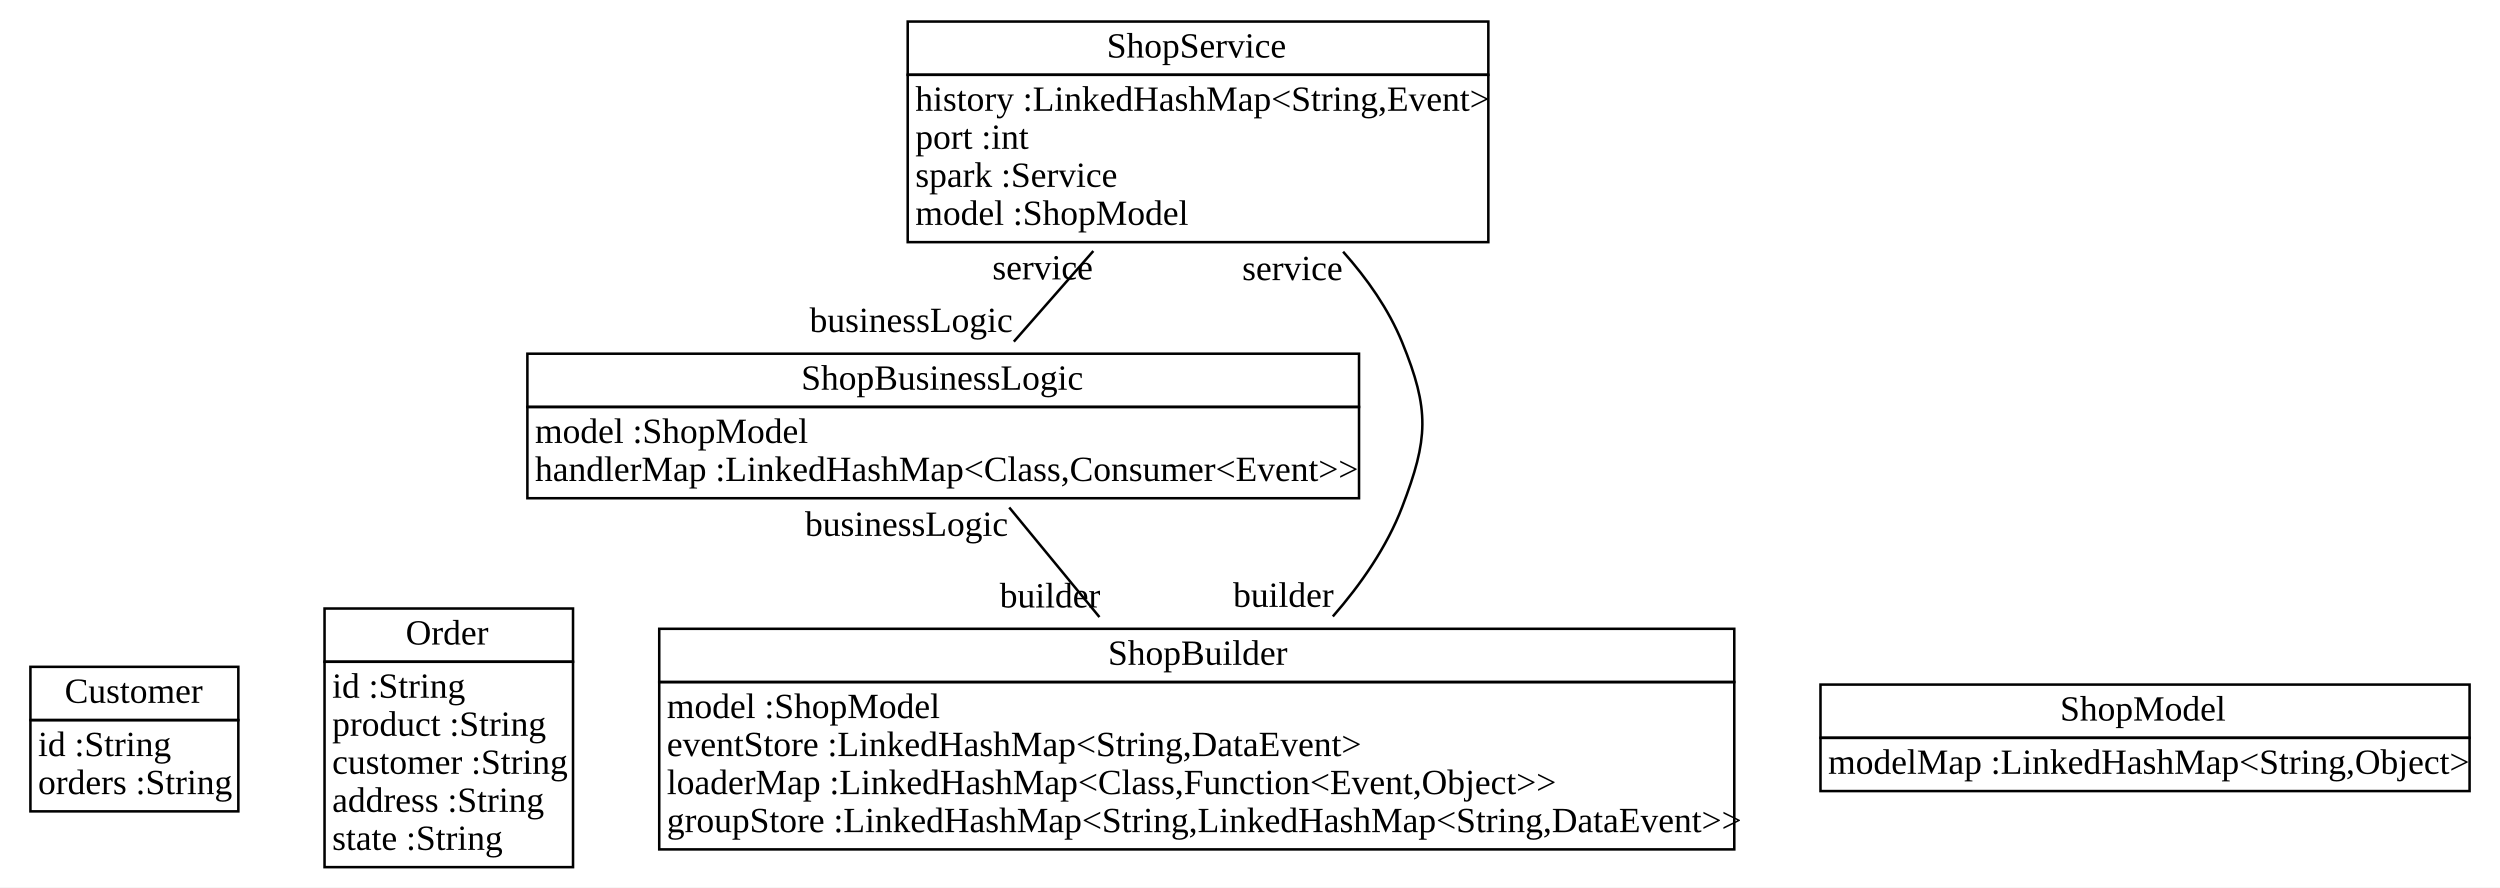
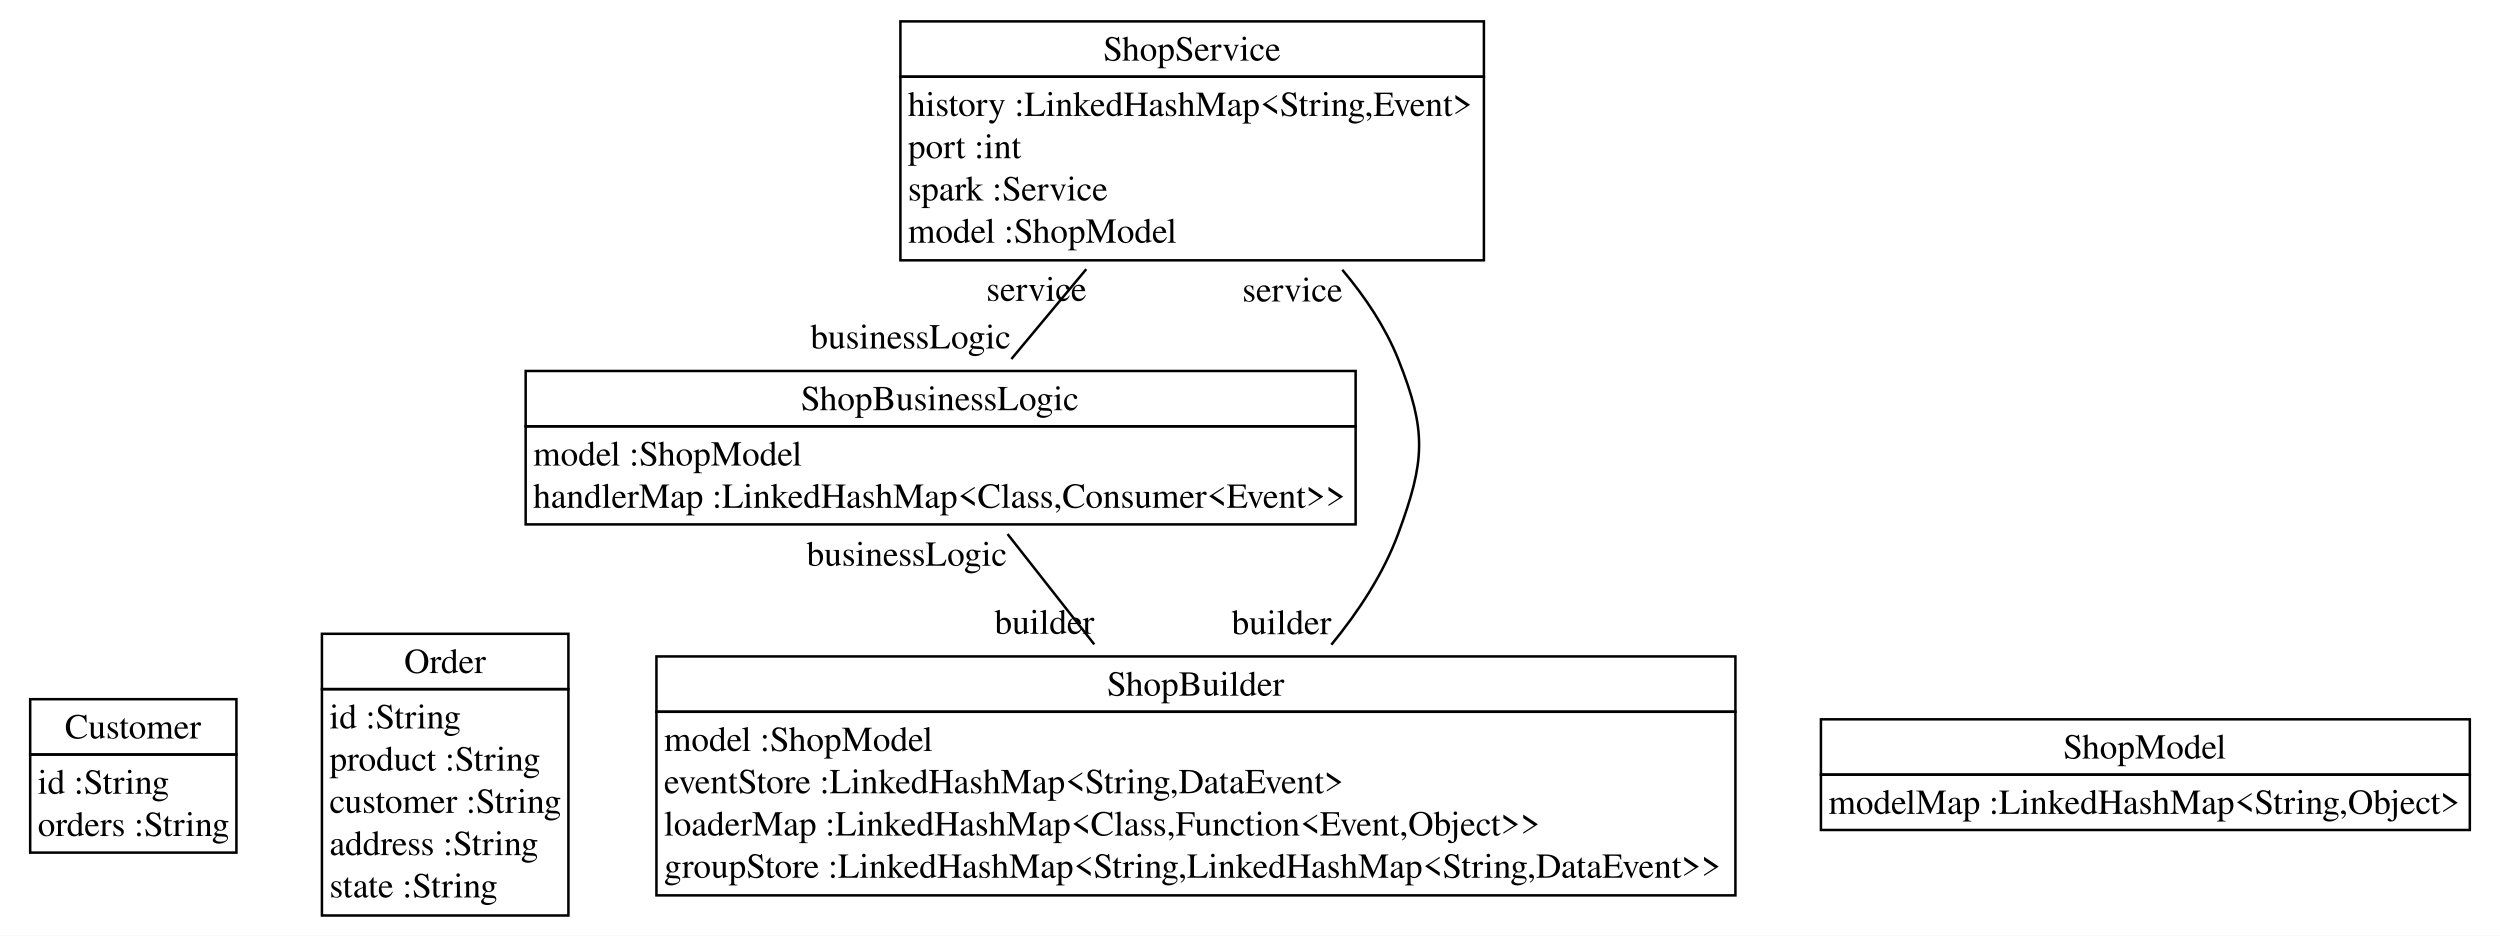
- <svg xmlns="http://www.w3.org/2000/svg" width="986px" height="350px" viewBox="0.00 0.00 986.00 350.00">
-   <g id="graph0" class="graph" transform="scale(1.0 1.0) rotate(0) translate(4 346)">
-     <polygon fill="white" stroke="none" points="-4,4 -4,-346 982,-346 982,4 -4,4" />
+ <svg xmlns="http://www.w3.org/2000/svg" width="994px" height="372px" viewBox="0.00 0.00 994.00 372.00">
+   <g id="graph0" class="graph" transform="scale(1.0 1.0) rotate(0) translate(4 368)">
+     <polygon fill="white" stroke="transparent" points="-4,4 -4,-368 990,-368 990,4 -4,4" />
    <g id="node1" class="node">
-       <polygon fill="none" stroke="black" points="8,-62 8,-83 90,-83 90,-62 8,-62" />
-       <text text-anchor="start" x="21.5" y="-68.8" font-family="Times New Roman,serif" font-size="14.00">Customer</text>
-       <polygon fill="none" stroke="black" points="8,-26 8,-62 90,-62 90,-26 8,-26" />
-       <text text-anchor="start" x="11" y="-47.8" font-family="Times New Roman,serif" font-size="14.00">id :String</text>
-       <text text-anchor="start" x="11" y="-32.8" font-family="Times New Roman,serif" font-size="14.00">orders :String</text>
+       <polygon fill="none" stroke="black" points="8,-68 8,-90 90,-90 90,-68 8,-68" />
+       <text text-anchor="start" x="21.78" y="-74.4" font-family="Times,serif" font-size="14.00">Customer</text>
+       <polygon fill="none" stroke="black" points="8,-29 8,-68 90,-68 90,-29 8,-29" />
+       <text text-anchor="start" x="11" y="-52.4" font-family="Times,serif" font-size="14.00">id :String</text>
+       <text text-anchor="start" x="11" y="-35.6" font-family="Times,serif" font-size="14.00">orders :String</text>
    </g>
    <g id="node2" class="node">
-       <polygon fill="none" stroke="black" points="124,-85 124,-106 222,-106 222,-85 124,-85" />
-       <text text-anchor="start" x="156" y="-91.8" font-family="Times New Roman,serif" font-size="14.00">Order</text>
-       <polygon fill="none" stroke="black" points="124,-4 124,-85 222,-85 222,-4 124,-4" />
-       <text text-anchor="start" x="127" y="-70.8" font-family="Times New Roman,serif" font-size="14.00">id :String</text>
-       <text text-anchor="start" x="127" y="-55.8" font-family="Times New Roman,serif" font-size="14.00">product :String</text>
-       <text text-anchor="start" x="127" y="-40.8" font-family="Times New Roman,serif" font-size="14.00">customer :String</text>
-       <text text-anchor="start" x="127" y="-25.8" font-family="Times New Roman,serif" font-size="14.00">address :String</text>
-       <text text-anchor="start" x="127" y="-10.8" font-family="Times New Roman,serif" font-size="14.00">state :String</text>
+       <polygon fill="none" stroke="black" points="124,-94 124,-116 222,-116 222,-94 124,-94" />
+       <text text-anchor="start" x="156.68" y="-100.4" font-family="Times,serif" font-size="14.00">Order</text>
+       <polygon fill="none" stroke="black" points="124,-4 124,-94 222,-94 222,-4 124,-4" />
+       <text text-anchor="start" x="127" y="-78.4" font-family="Times,serif" font-size="14.00">id :String</text>
+       <text text-anchor="start" x="127" y="-61.6" font-family="Times,serif" font-size="14.00">product :String</text>
+       <text text-anchor="start" x="127" y="-44.8" font-family="Times,serif" font-size="14.00">customer :String</text>
+       <text text-anchor="start" x="127" y="-28" font-family="Times,serif" font-size="14.00">address :String</text>
+       <text text-anchor="start" x="127" y="-11.2" font-family="Times,serif" font-size="14.00">state :String</text>
    </g>
    <g id="node3" class="node">
-       <polygon fill="none" stroke="black" points="256,-77 256,-98 680,-98 680,-77 256,-77" />
-       <text text-anchor="start" x="433" y="-83.8" font-family="Times New Roman,serif" font-size="14.00">ShopBuilder</text>
-       <polygon fill="none" stroke="black" points="256,-11 256,-77 680,-77 680,-11 256,-11" />
-       <text text-anchor="start" x="259" y="-62.8" font-family="Times New Roman,serif" font-size="14.00">model :ShopModel</text>
-       <text text-anchor="start" x="259" y="-47.8" font-family="Times New Roman,serif" font-size="14.00">eventStore :LinkedHashMap&lt;String,DataEvent&gt;</text>
-       <text text-anchor="start" x="259" y="-32.8" font-family="Times New Roman,serif" font-size="14.00">loaderMap :LinkedHashMap&lt;Class,Function&lt;Event,Object&gt;&gt;</text>
-       <text text-anchor="start" x="259" y="-17.8" font-family="Times New Roman,serif" font-size="14.00">groupStore :LinkedHashMap&lt;String,LinkedHashMap&lt;String,DataEvent&gt;&gt;</text>
+       <polygon fill="none" stroke="black" points="257,-85 257,-107 686,-107 686,-85 257,-85" />
+       <text text-anchor="start" x="436.11" y="-91.4" font-family="Times,serif" font-size="14.00">ShopBuilder</text>
+       <polygon fill="none" stroke="black" points="257,-12 257,-85 686,-85 686,-12 257,-12" />
+       <text text-anchor="start" x="260" y="-69.4" font-family="Times,serif" font-size="14.00">model :ShopModel</text>
+       <text text-anchor="start" x="260" y="-52.6" font-family="Times,serif" font-size="14.00">eventStore :LinkedHashMap&lt;String,DataEvent&gt;</text>
+       <text text-anchor="start" x="260" y="-35.8" font-family="Times,serif" font-size="14.00">loaderMap :LinkedHashMap&lt;Class,Function&lt;Event,Object&gt;&gt;</text>
+       <text text-anchor="start" x="260" y="-19" font-family="Times,serif" font-size="14.00">groupStore :LinkedHashMap&lt;String,LinkedHashMap&lt;String,DataEvent&gt;&gt;</text>
    </g>
    <g id="node4" class="node">
-       <polygon fill="none" stroke="black" points="204,-185.5 204,-206.5 532,-206.5 532,-185.5 204,-185.5" />
-       <text text-anchor="start" x="312" y="-192.3" font-family="Times New Roman,serif" font-size="14.00">ShopBusinessLogic</text>
-       <polygon fill="none" stroke="black" points="204,-149.5 204,-185.5 532,-185.5 532,-149.5 204,-149.5" />
-       <text text-anchor="start" x="207" y="-171.3" font-family="Times New Roman,serif" font-size="14.00">model :ShopModel</text>
-       <text text-anchor="start" x="207" y="-156.3" font-family="Times New Roman,serif" font-size="14.00">handlerMap :LinkedHashMap&lt;Class,Consumer&lt;Event&gt;&gt;</text>
+       <polygon fill="none" stroke="black" points="205,-198.5 205,-220.5 535,-220.5 535,-198.5 205,-198.5" />
+       <text text-anchor="start" x="314.39" y="-204.9" font-family="Times,serif" font-size="14.00">ShopBusinessLogic</text>
+       <polygon fill="none" stroke="black" points="205,-159.5 205,-198.5 535,-198.5 535,-159.5 205,-159.5" />
+       <text text-anchor="start" x="208" y="-182.9" font-family="Times,serif" font-size="14.00">model :ShopModel</text>
+       <text text-anchor="start" x="208" y="-166.1" font-family="Times,serif" font-size="14.00">handlerMap :LinkedHashMap&lt;Class,Consumer&lt;Event&gt;&gt;</text>
    </g>
    <g id="edge1" class="edge">
-       <path fill="none" stroke="black" d="M429.623,-102.628C417.726,-117.083 404.9,-132.667 394.045,-145.855" />
-       <text text-anchor="middle" x="353.545" y="-134.655" font-family="Times New Roman,serif" font-size="14.00">businessLogic</text>
-       <text text-anchor="middle" x="410.123" y="-106.428" font-family="Times New Roman,serif" font-size="14.00">builder</text>
+       <path fill="none" stroke="black" d="M431.08,-111.79C419.5,-126.52 407.15,-142.24 396.6,-155.66" />
+       <text text-anchor="middle" x="356.55" y="-143.06" font-family="Times,serif" font-size="14.00">businessLogic</text>
+       <text text-anchor="middle" x="411.25" y="-115.99" font-family="Times,serif" font-size="14.00">builder</text>
    </g>
    <g id="node6" class="node">
-       <polygon fill="none" stroke="black" points="354,-316.5 354,-337.5 583,-337.5 583,-316.5 354,-316.5" />
-       <text text-anchor="start" x="432.5" y="-323.3" font-family="Times New Roman,serif" font-size="14.00">ShopService</text>
-       <polygon fill="none" stroke="black" points="354,-250.5 354,-316.5 583,-316.5 583,-250.5 354,-250.5" />
-       <text text-anchor="start" x="357" y="-302.3" font-family="Times New Roman,serif" font-size="14.00">history :LinkedHashMap&lt;String,Event&gt;</text>
-       <text text-anchor="start" x="357" y="-287.3" font-family="Times New Roman,serif" font-size="14.00">port :int</text>
-       <text text-anchor="start" x="357" y="-272.3" font-family="Times New Roman,serif" font-size="14.00">spark :Service</text>
-       <text text-anchor="start" x="357" y="-257.3" font-family="Times New Roman,serif" font-size="14.00">model :ShopModel</text>
+       <polygon fill="none" stroke="black" points="354,-337.5 354,-359.5 586,-359.5 586,-337.5 354,-337.5" />
+       <text text-anchor="start" x="434.62" y="-343.9" font-family="Times,serif" font-size="14.00">ShopService</text>
+       <polygon fill="none" stroke="black" points="354,-264.5 354,-337.5 586,-337.5 586,-264.5 354,-264.5" />
+       <text text-anchor="start" x="357" y="-321.9" font-family="Times,serif" font-size="14.00">history :LinkedHashMap&lt;String,Event&gt;</text>
+       <text text-anchor="start" x="357" y="-305.1" font-family="Times,serif" font-size="14.00">port :int</text>
+       <text text-anchor="start" x="357" y="-288.3" font-family="Times,serif" font-size="14.00">spark :Service</text>
+       <text text-anchor="start" x="357" y="-271.5" font-family="Times,serif" font-size="14.00">model :ShopModel</text>
    </g>
    <g id="edge2" class="edge">
-       <path fill="none" stroke="black" d="M521.67,-102.863C532.806,-115.622 542.975,-130.299 549,-146 559.35,-172.971 559.933,-184.26 549,-211 543.683,-224.006 535.217,-236.067 525.722,-246.729" />
-       <text text-anchor="middle" x="505.722" y="-235.529" font-family="Times New Roman,serif" font-size="14.00">service</text>
-       <text text-anchor="middle" x="502.17" y="-106.663" font-family="Times New Roman,serif" font-size="14.00">builder</text>
+       <path fill="none" stroke="black" d="M525.34,-111.65C536.23,-124.93 546.12,-140.03 552,-156 562.6,-184.78 563.36,-196.51 552,-225 546.87,-237.88 538.8,-249.94 529.69,-260.73" />
+       <text text-anchor="middle" x="509.87" y="-248.13" font-family="Times,serif" font-size="14.00">service</text>
+       <text text-anchor="middle" x="505.51" y="-115.85" font-family="Times,serif" font-size="14.00">builder</text>
    </g>
    <g id="edge3" class="edge">
-       <path fill="none" stroke="black" d="M395.856,-211.255C405.565,-222.324 416.669,-234.983 427.209,-246.998" />
-       <text text-anchor="middle" x="407.209" y="-235.798" font-family="Times New Roman,serif" font-size="14.00">service</text>
-       <text text-anchor="middle" x="355.356" y="-215.055" font-family="Times New Roman,serif" font-size="14.00">businessLogic</text>
+       <path fill="none" stroke="black" d="M398.12,-225.25C407.36,-236.34 417.85,-248.92 427.9,-260.98" />
+       <text text-anchor="middle" x="408.08" y="-248.38" font-family="Times,serif" font-size="14.00">service</text>
+       <text text-anchor="middle" x="358.07" y="-229.45" font-family="Times,serif" font-size="14.00">businessLogic</text>
    </g>
    <g id="node5" class="node">
-       <polygon fill="none" stroke="black" points="714,-55 714,-76 970,-76 970,-55 714,-55" />
-       <text text-anchor="start" x="808.5" y="-61.8" font-family="Times New Roman,serif" font-size="14.00">ShopModel</text>
-       <polygon fill="none" stroke="black" points="714,-34 714,-55 970,-55 970,-34 714,-34" />
-       <text text-anchor="start" x="717" y="-40.8" font-family="Times New Roman,serif" font-size="14.00">modelMap :LinkedHashMap&lt;String,Object&gt;</text>
+       <polygon fill="none" stroke="black" points="720,-60 720,-82 978,-82 978,-60 720,-60" />
+       <text text-anchor="start" x="816.33" y="-66.4" font-family="Times,serif" font-size="14.00">ShopModel</text>
+       <polygon fill="none" stroke="black" points="720,-38 720,-60 978,-60 978,-38 720,-38" />
+       <text text-anchor="start" x="723" y="-44.4" font-family="Times,serif" font-size="14.00">modelMap :LinkedHashMap&lt;String,Object&gt;</text>
    </g>
  </g>
</svg>
